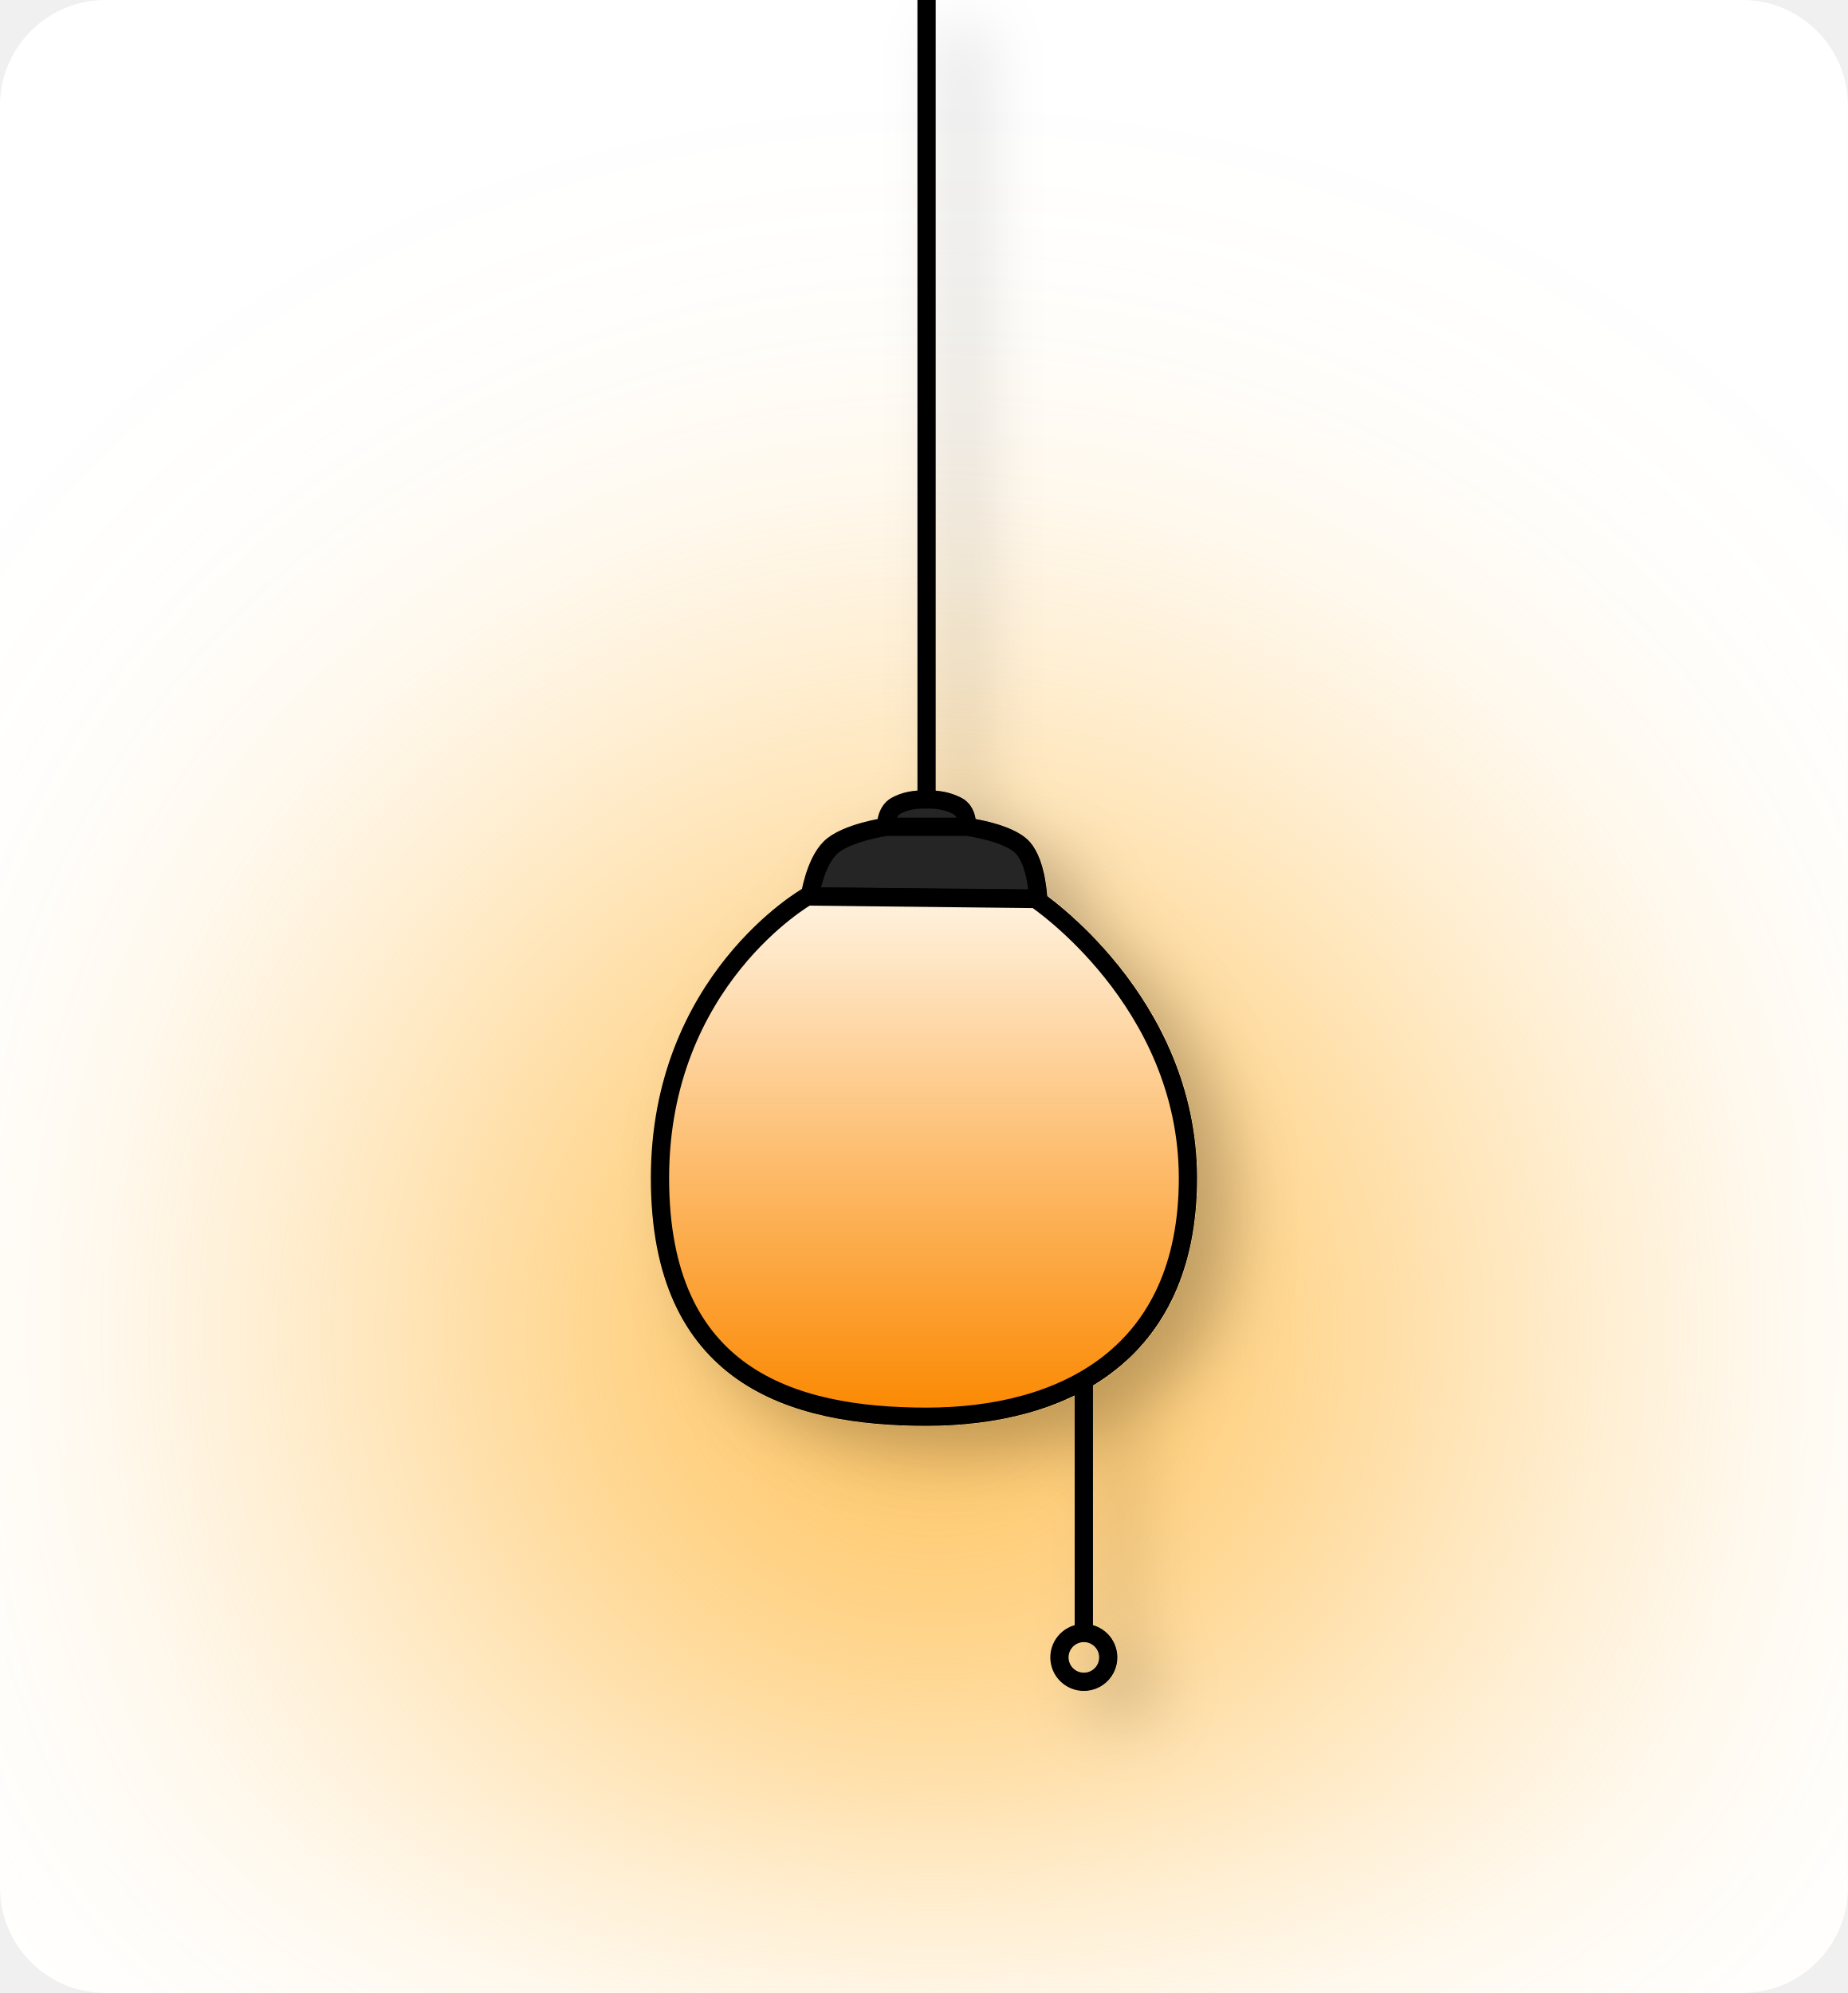
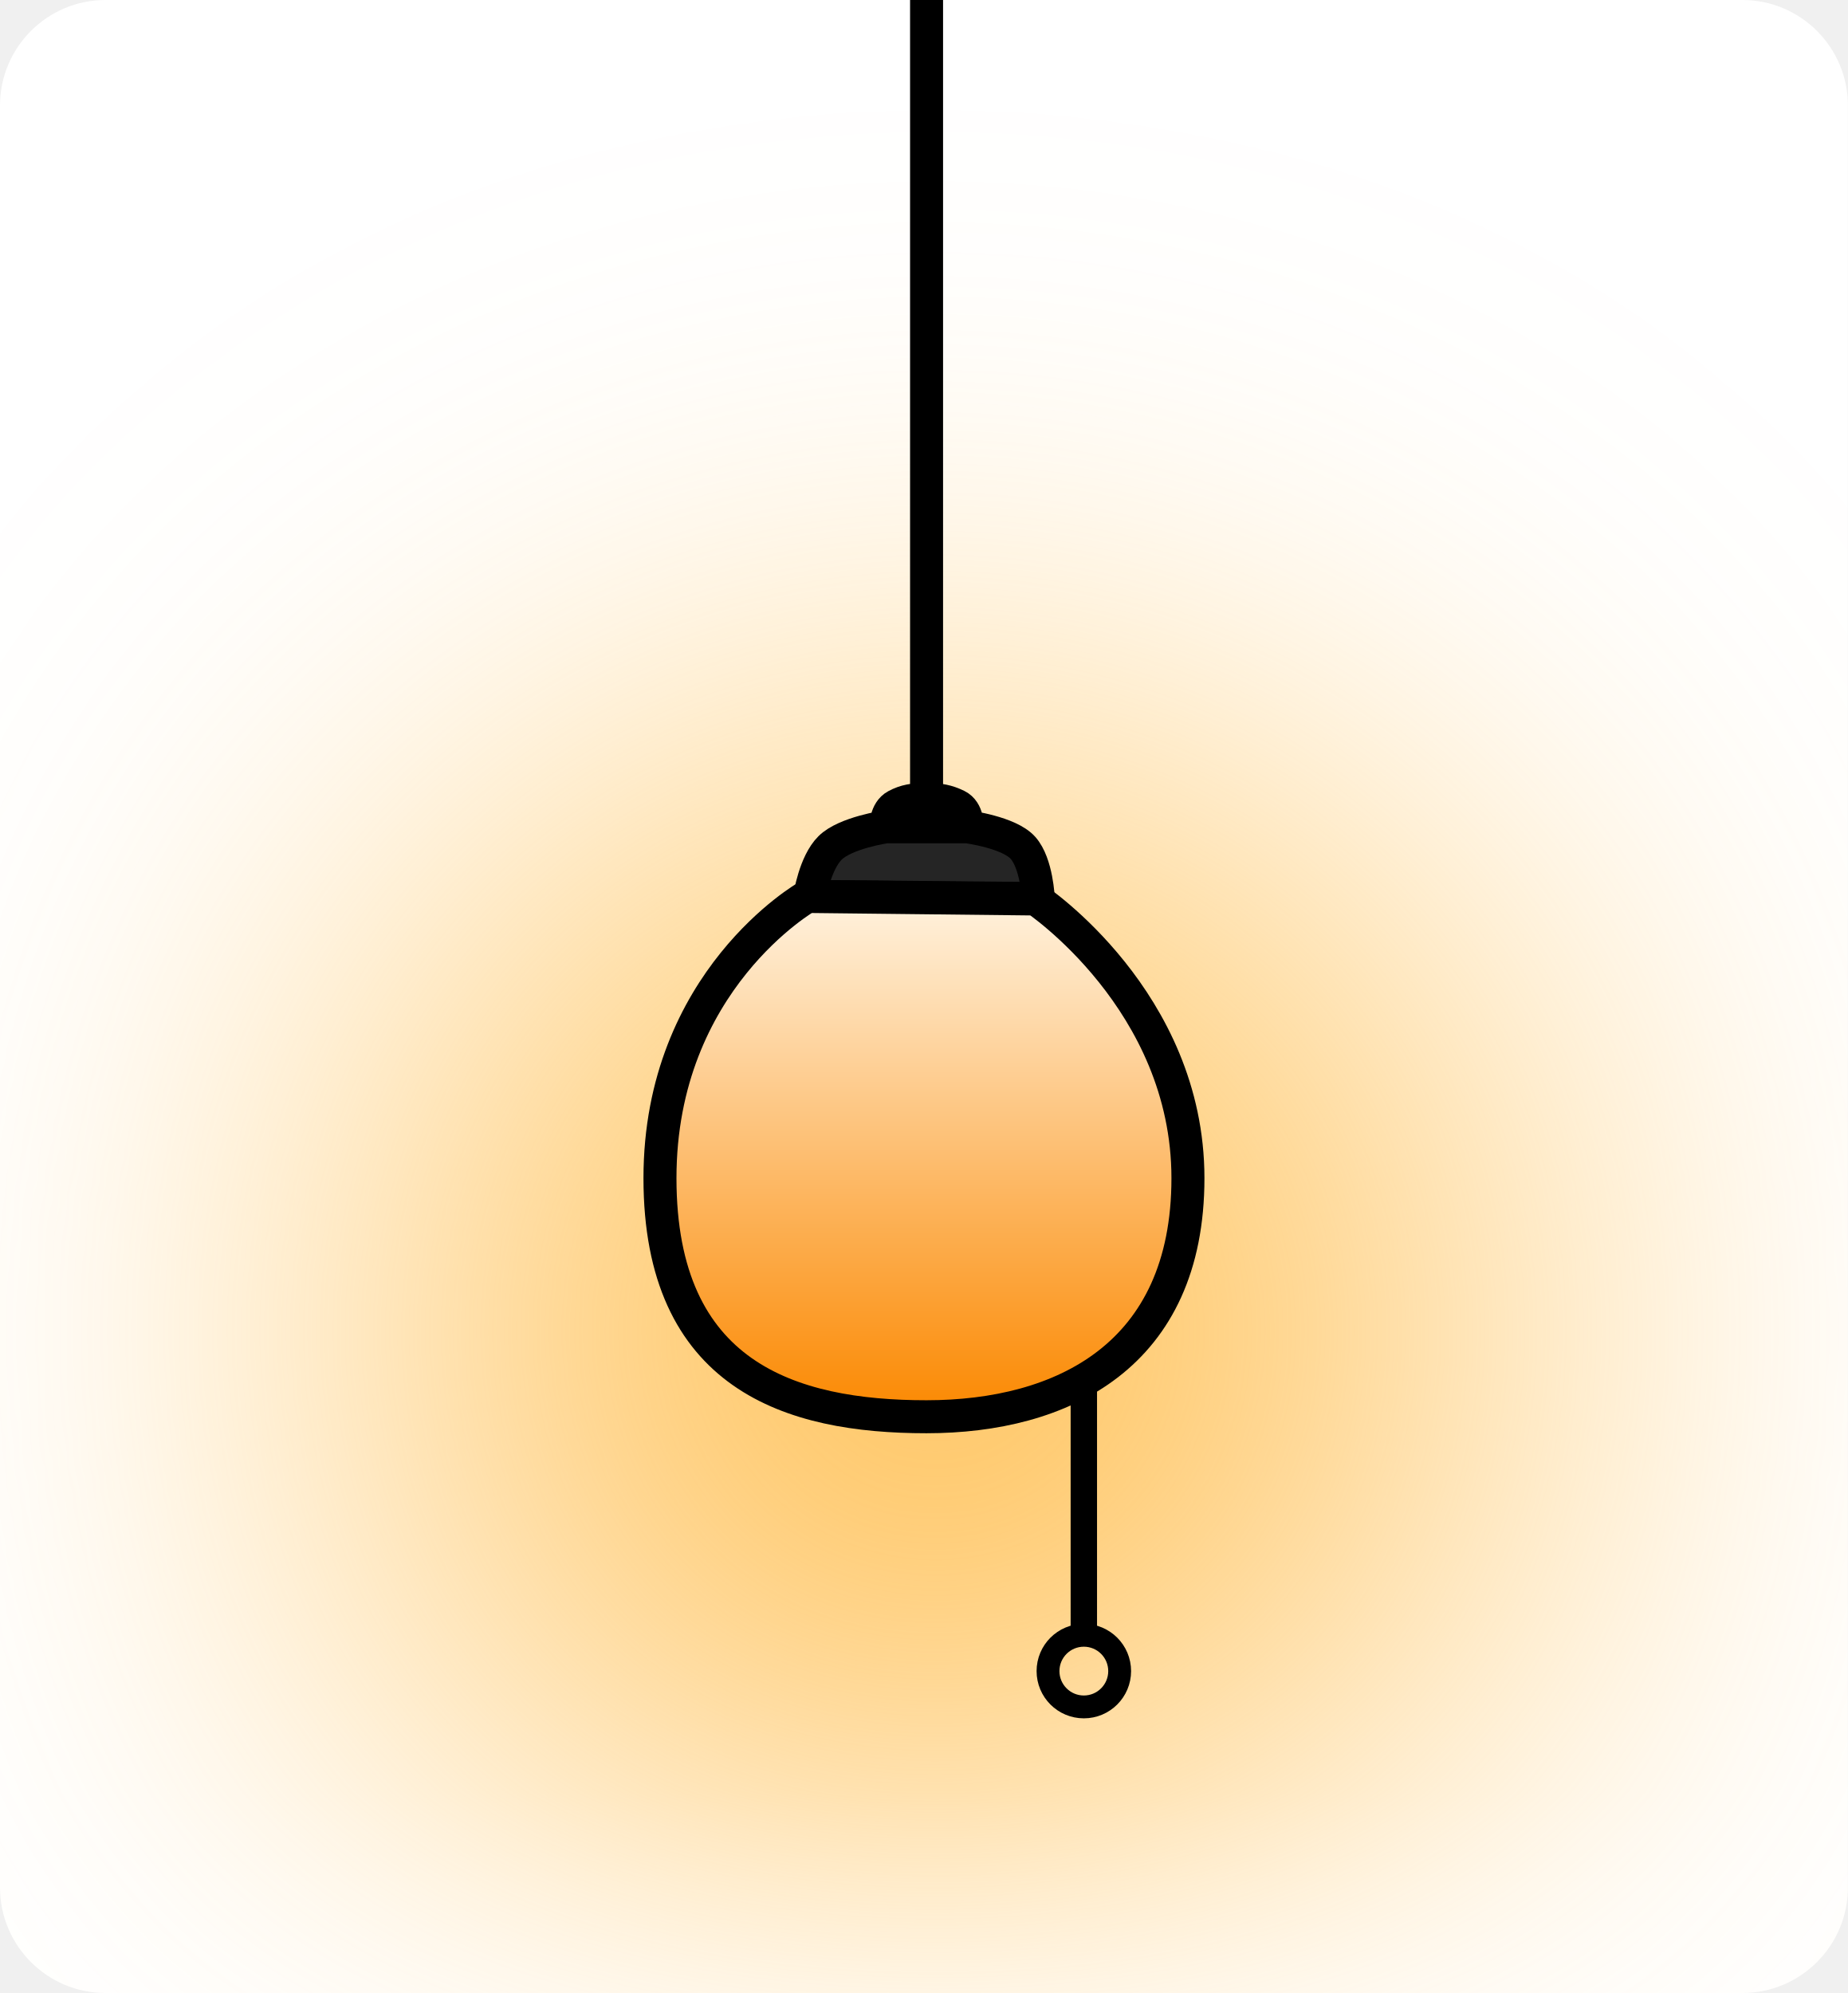
- <svg xmlns="http://www.w3.org/2000/svg" width="140" height="151" viewBox="0 0 140 151" fill="none">
-   <g clip-path="url(#clip0_1426_23751)">
-     <rect width="140" height="151" rx="8" fill="white" />
-     <g filter="url(#filter0_f_1426_23751)">
-       <circle cx="70.5" cy="100.5" r="66.5" fill="url(#paint0_radial_1426_23751)" />
+ <svg xmlns="http://www.w3.org/2000/svg" width="140" height="151" fill="none">
+   <g clip-path="url(#a)">
+     <rect width="140" height="151" fill="#fff" rx="8" />
+     <g filter="url(#b)">
+       <circle cx="70.5" cy="100.5" r="66.5" fill="url(#c)" />
    </g>
-     <g filter="url(#filter1_d_1426_23751)">
-       <path d="M73.276 62.644H67.121C67.121 62.644 64.054 63.088 62.89 64.243C61.726 65.397 61.354 67.918 61.354 67.918L78.661 68.078C78.661 68.078 78.557 65.428 77.505 64.243C76.454 63.057 73.276 62.644 73.276 62.644Z" fill="#252525" />
-       <path d="M70.198 60.567C71.159 60.567 71.794 60.698 72.505 61.046C73.347 61.458 73.276 62.644 73.276 62.644H67.121C67.121 62.644 67.093 61.475 67.89 61.046C68.584 60.673 69.236 60.567 70.198 60.567Z" fill="#252525" />
-       <path d="M73.276 62.644C73.276 62.644 73.347 61.458 72.505 61.046C71.794 60.698 71.159 60.567 70.198 60.567M73.276 62.644H67.121M73.276 62.644C73.276 62.644 76.454 63.057 77.505 64.243C78.557 65.428 78.661 68.078 78.661 68.078M70.198 60.567C70.196 60.247 70.198 0 70.198 0M70.198 60.567C69.236 60.567 68.584 60.673 67.89 61.046C67.093 61.475 67.121 62.644 67.121 62.644M67.121 62.644C67.121 62.644 64.054 63.088 62.89 64.243C61.726 65.397 61.354 67.918 61.354 67.918M61.354 67.918L78.661 68.078M61.354 67.918C61.354 67.918 61.328 67.93 61.279 67.955M78.661 68.078C78.661 68.078 78.682 68.089 78.721 68.112" stroke="black" stroke-width="1.385" />
-       <path d="M78.463 68.111C78.463 68.111 90.001 75.803 90.001 89.265C90.001 102.726 80.472 107.341 70.192 107.341C59.912 107.342 50 104.264 50 89.265C50 74.265 61.155 67.919 61.155 67.919L78.463 68.111Z" fill="url(#paint1_linear_1426_23751)" />
-       <path d="M78.463 68.111C78.463 68.111 90.001 75.803 90.001 89.265C90.001 102.726 80.472 107.341 70.192 107.341C59.912 107.342 50 104.264 50 89.265C50 74.265 61.155 67.919 61.155 67.919M78.463 68.111C78.463 68.111 78.461 68.061 78.456 67.97M78.463 68.111L61.155 67.919M61.155 67.919C61.155 67.919 61.164 67.849 61.182 67.727" stroke="black" stroke-width="1.385" />
-       <path d="M82.113 104.57V123.416" stroke="black" stroke-width="1.385" />
-       <circle cx="82.114" cy="125.573" r="1.849" stroke="black" stroke-width="1.385" />
-     </g>
+     <path fill="#252525" d="M73.276 62.643h-6.155s-3.067.443-4.23 1.598c-1.165 1.154-1.537 3.675-1.537 3.675l17.307.16s-.105-2.65-1.156-3.835-4.229-1.598-4.229-1.598m-3.078-2.078c.961 0 1.596.131 2.307.48.841.412.771 1.598.771 1.598h-6.155s-.029-1.17.769-1.598c.694-.373 1.346-.48 2.308-.48" />
+     <path stroke="#000" stroke-width="2.5" d="M73.276 62.643s.07-1.186-.77-1.598c-.713-.349-1.347-.48-2.308-.48m3.078 2.078h-6.155m6.155 0s3.178.412 4.229 1.598 1.156 3.835 1.156 3.835m-8.463-7.51c-.002-.32 0-60.566 0-60.566m0 60.565c-.962 0-1.614.107-2.308.48-.798.429-.77 1.598-.77 1.598m0 0s-3.066.443-4.23 1.598c-1.164 1.154-1.536 3.675-1.536 3.675m0 0 17.307.16m-17.307-.16-.075.037m17.382.123.06.034" />
+     <path fill="url(#d)" d="M78.462 68.111S90 75.803 90 89.264s-9.529 18.076-19.809 18.076C59.911 107.341 50 104.263 50 89.264S61.155 67.92 61.155 67.92z" />
+     <path stroke="#000" stroke-width="2.5" d="M78.462 68.111S90 75.803 90 89.264s-9.529 18.076-19.809 18.076C59.911 107.341 50 104.263 50 89.264S61.155 67.92 61.155 67.92m17.307.192-.007-.14m.007.14-17.307-.192m0 0 .027-.192" />
+     <path stroke="#000" stroke-width="2" d="M82.113 104.57v18.846" />
+     <circle cx="82.113" cy="126.611" r="2.714" stroke="#000" stroke-width="1.731" />
  </g>
  <defs>
-     <filter id="filter0_f_1426_23751" x="-32" y="-2" width="205" height="205" filterUnits="userSpaceOnUse" color-interpolation-filters="sRGB">
-       <feFlood flood-opacity="0" result="BackgroundImageFix" />
-       <feBlend mode="normal" in="SourceGraphic" in2="BackgroundImageFix" result="shape" />
-       <feGaussianBlur stdDeviation="18" result="effect1_foregroundBlur_1426_23751" />
-     </filter>
-     <filter id="filter1_d_1426_23751" x="47.229" y="-2.77" width="51.082" height="137.813" filterUnits="userSpaceOnUse" color-interpolation-filters="sRGB">
-       <feFlood flood-opacity="0" result="BackgroundImageFix" />
-       <feColorMatrix in="SourceAlpha" type="matrix" values="0 0 0 0 0 0 0 0 0 0 0 0 0 0 0 0 0 0 127 0" result="hardAlpha" />
-       <feOffset dx="2.77" dy="2.078" />
-       <feGaussianBlur stdDeviation="2.424" />
-       <feComposite in2="hardAlpha" operator="out" />
-       <feColorMatrix type="matrix" values="0 0 0 0 0 0 0 0 0 0 0 0 0 0 0 0 0 0 0.25 0" />
-       <feBlend mode="normal" in2="BackgroundImageFix" result="effect1_dropShadow_1426_23751" />
-       <feBlend mode="normal" in="SourceGraphic" in2="effect1_dropShadow_1426_23751" result="shape" />
-     </filter>
-     <radialGradient id="paint0_radial_1426_23751" cx="0" cy="0" r="1" gradientTransform="matrix(9.61702e-07 66.1518 -66.1515 -0.116863 70.8482 100.848)" gradientUnits="userSpaceOnUse">
+     <radialGradient id="c" cx="0" cy="0" r="1" gradientTransform="matrix(0 66.1518 -66.1515 -.11686 70.848 100.848)" gradientUnits="userSpaceOnUse">
      <stop stop-color="#FFB331" />
      <stop offset="1" stop-color="#FFB331" stop-opacity="0" />
    </radialGradient>
-     <linearGradient id="paint1_linear_1426_23751" x1="70.001" y1="67.727" x2="70.001" y2="107.341" gradientUnits="userSpaceOnUse">
+     <linearGradient id="d" x1="70" x2="70" y1="67.727" y2="107.34" gradientUnits="userSpaceOnUse">
      <stop stop-color="#FFF3E0" />
      <stop offset="1" stop-color="#FB8800" />
    </linearGradient>
-     <clipPath id="clip0_1426_23751">
-       <rect width="140" height="151" rx="8" fill="white" />
+     <clipPath id="a">
+       <rect width="140" height="151" fill="#fff" rx="8" />
    </clipPath>
+     <filter id="b" width="205" height="205" x="-32" y="-2" color-interpolation-filters="sRGB" filterUnits="userSpaceOnUse">
+       <feFlood flood-opacity="0" result="BackgroundImageFix" />
+       <feBlend in="SourceGraphic" in2="BackgroundImageFix" result="shape" />
+       <feGaussianBlur result="effect1_foregroundBlur_1443_8639" stdDeviation="18" />
+     </filter>
  </defs>
</svg>
